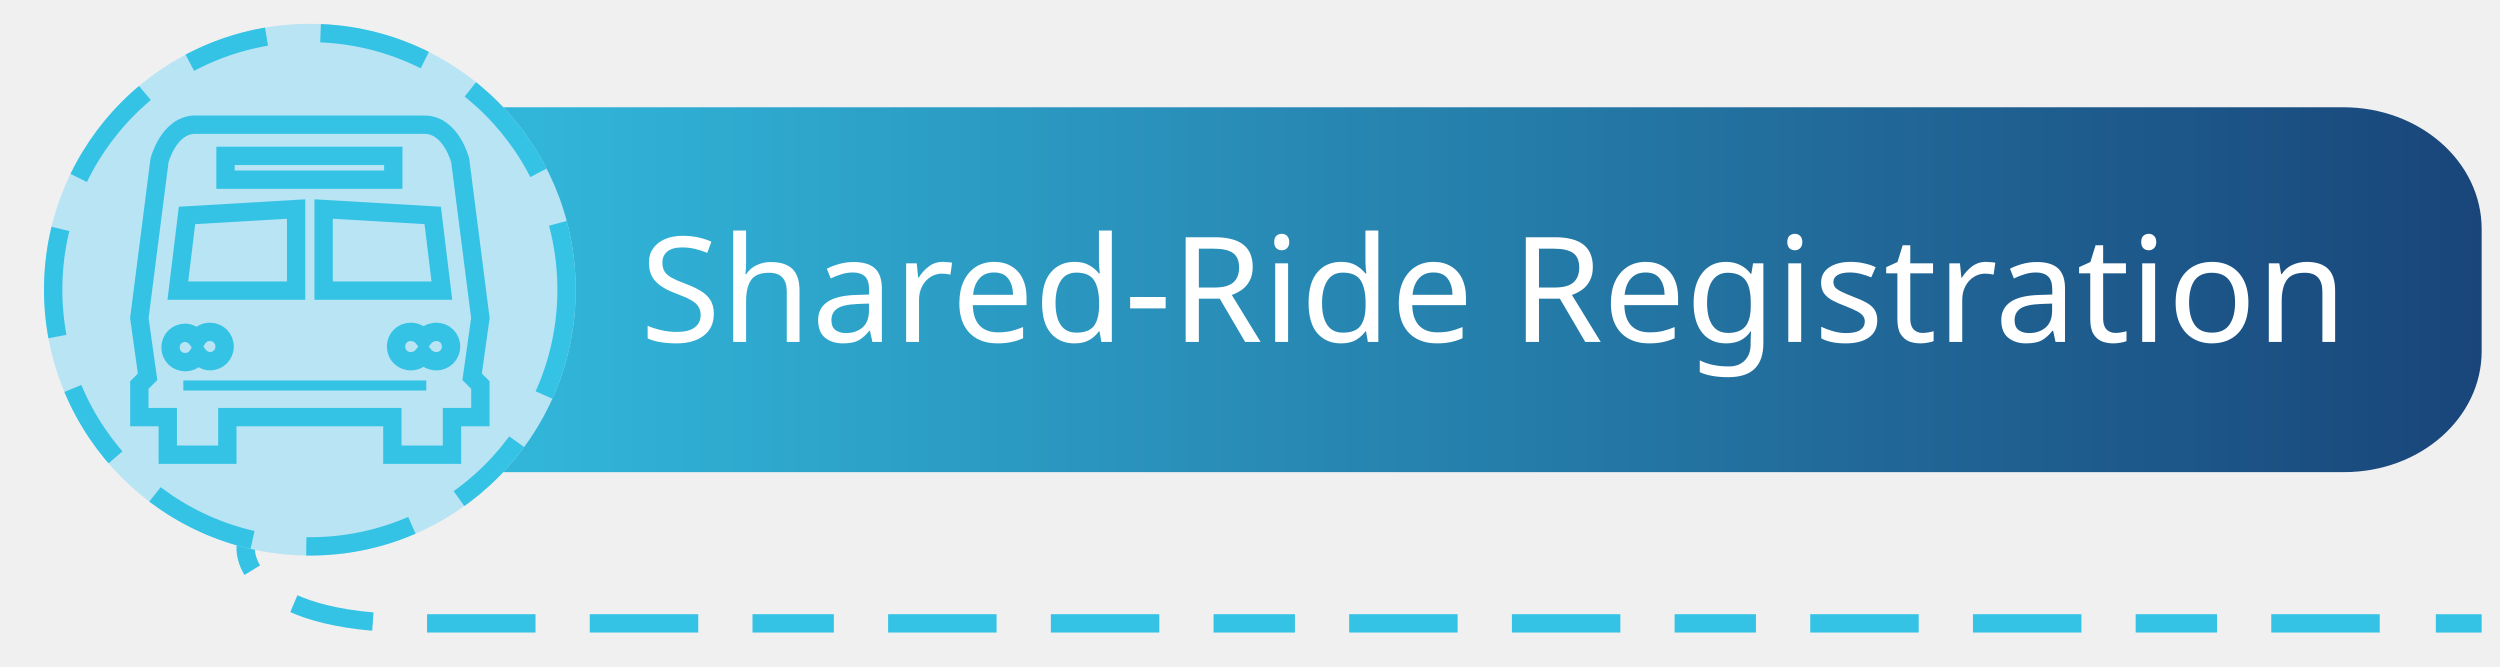
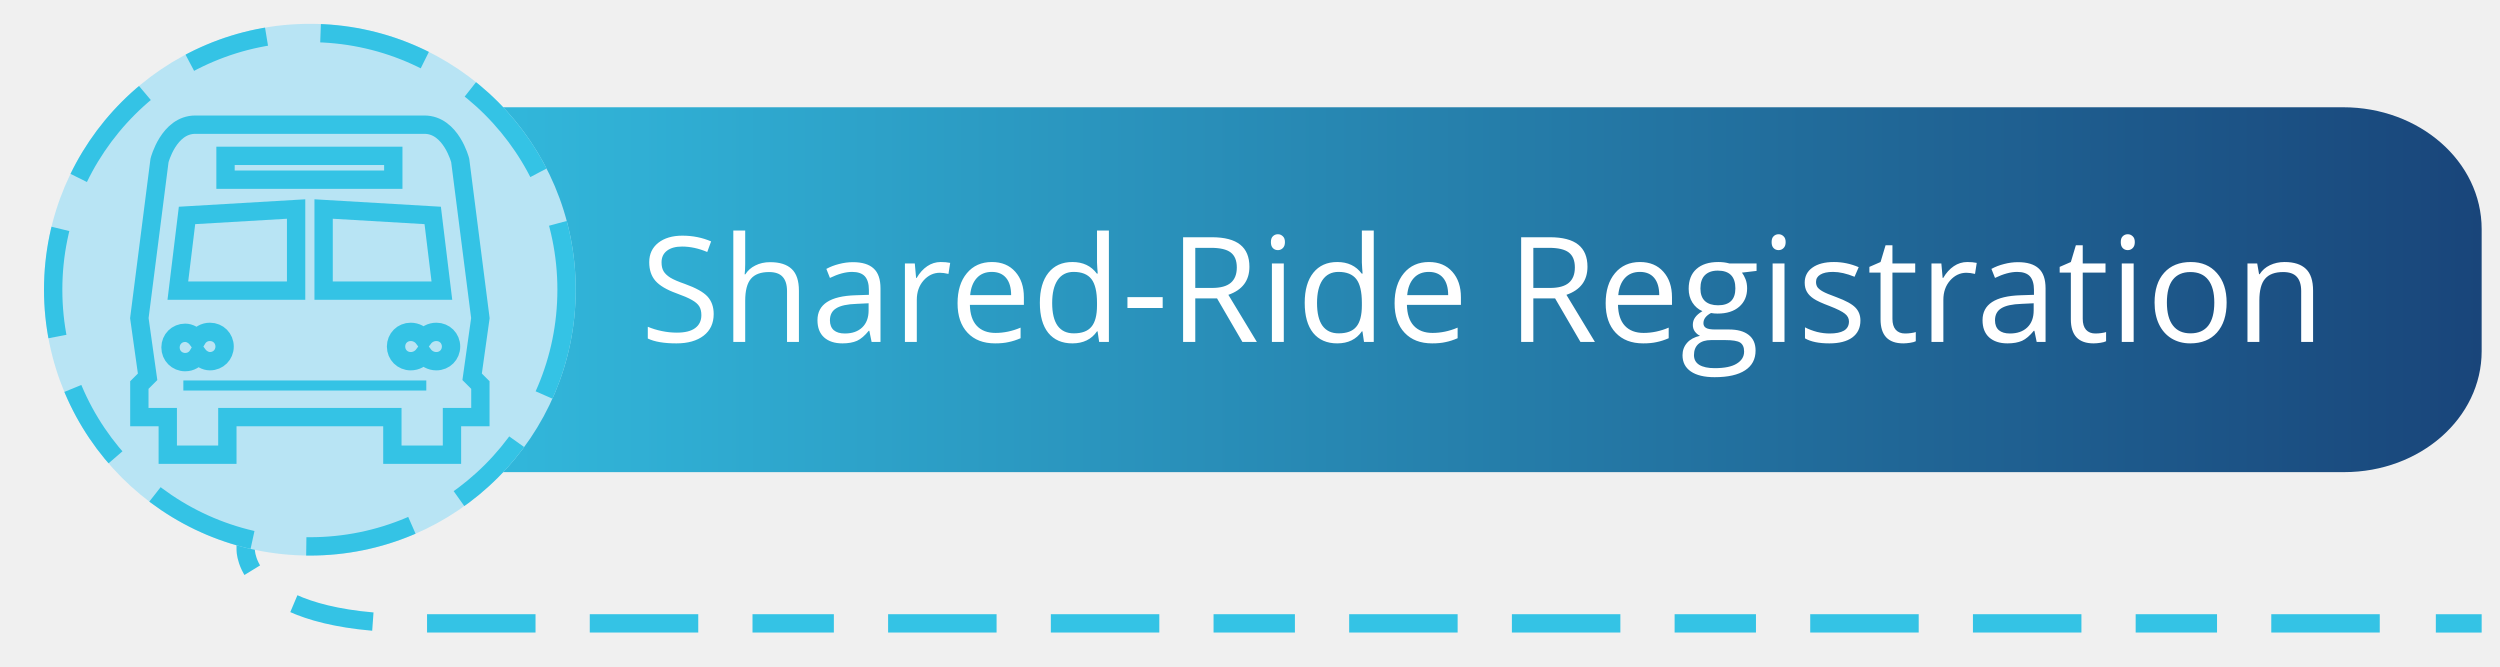
<svg xmlns="http://www.w3.org/2000/svg" version="1.1" id="Layer_1" x="0px" y="0px" viewBox="0 0 272.7 72.7" style="enable-background:new 0 0 272.7 72.7;" xml:space="preserve">
  <style type="text/css">
	
		.st0{fill:none;stroke:#34C3E5;stroke-width:2;stroke-miterlimit:10;stroke-dasharray:11.833,5.917,8.875,5.917,11.833,5.917;}
	.st1{fill:url(#XMLID_71_);}
	.st2{fill:#FFFFFF;}
- 	.st3{font-family:'Futura-Medium';}
+ 	.st3{font-family:'Montserrat', 'Gotham', 'Open Sans', 'Helvetica Neue', Helvetica, sans-serif ;}
	.st4{font-size:16px;}
	.st5{fill:#B8E4F4;stroke:#B8E4F4;stroke-width:4;stroke-miterlimit:10;}
	.st6{fill:none;stroke:#34C3E5;stroke-width:2;stroke-miterlimit:10;}
	.st7{fill:#34C3E5;}
</style>
  <g id="XMLID_69_">
    <g>
      <line id="XMLID_67_" class="st0" x1="26.8" y1="40.3" x2="26.8" y2="41.7" />
      <line id="XMLID_66_" class="st0" x1="26.8" y1="43" x2="26.8" y2="49.8" />
      <path id="XMLID_65_" class="st0" d="M26.8,50.5v9.4c0,0-0.4,8.1,18.7,8.1h217.7" />
      <line id="XMLID_63_" class="st0" x1="265.7" y1="68" x2="270.7" y2="68" />
    </g>
  </g>
  <linearGradient id="XMLID_71_" gradientUnits="userSpaceOnUse" x1="-602.529" y1="-850.1" x2="-363.785" y2="-850.1" gradientTransform="matrix(1 0 0 -1 634.4517 -818.5337)">
    <stop offset="0" style="stop-color:#34C3E5" />
    <stop offset="1" style="stop-color:#19457A" />
  </linearGradient>
  <path id="XMLID_68_" class="st1" d="M255.7,51.5H47c-8.3,0-15.1-5.9-15.1-13.3V25c0-7.3,6.7-13.3,15-13.3h208.7  c8.3,0,15.1,5.9,15.1,13.3v13.3C270.7,45.6,264,51.5,255.7,51.5z" />
  <text id="XMLID_64_" transform="matrix(1 0 0 1 69.8334 37.2999)" class="st2 st3 st4">Shared-Ride Registration</text>
  <g id="XMLID_62_">
    <circle id="XMLID_61_" class="st5" cx="33.8" cy="31.6" r="27" />
    <g id="XMLID_80_">
      <path id="XMLID_60_" class="st6" d="M52.4,34.7l-2.2-17.2c0,0-1-3.9-3.9-3.9H33.8H21.3c-2.9,0-3.9,3.9-3.9,3.9l-2.2,17.2l0.9,6.4    L15.2,42v3.5h3.1v4.1h6.5v-4.1h9h9v4.1h6.5v-4.1h3.1V42l-0.9-0.9L52.4,34.7z" />
      <rect id="XMLID_59_" x="24.6" y="17" class="st6" width="18.3" height="2.6" />
      <path id="XMLID_58_" class="st6" d="M22.9,36.2c-0.6,0-1.1,0.3-1.4,0.8c-0.3-0.4-0.8-0.7-1.3-0.7c-0.9,0-1.6,0.7-1.6,1.6    s0.7,1.6,1.6,1.6c0.6,0,1.1-0.3,1.4-0.8c0.3,0.4,0.8,0.7,1.3,0.7c0.9,0,1.6-0.7,1.6-1.6S23.8,36.2,22.9,36.2z" />
      <path id="XMLID_57_" class="st6" d="M47.6,36.2c-0.6,0-1.1,0.3-1.4,0.7c-0.3-0.4-0.8-0.7-1.4-0.7c-0.9,0-1.6,0.7-1.6,1.6    s0.7,1.6,1.6,1.6c0.6,0,1.1-0.3,1.4-0.7c0.3,0.4,0.8,0.7,1.4,0.7c0.9,0,1.6-0.7,1.6-1.6S48.5,36.2,47.6,36.2z" />
      <g id="XMLID_82_">
        <polygon id="XMLID_56_" class="st6" points="19.4,31.7 32.3,31.7 32.3,22.8 20.4,23.5    " />
        <polygon id="XMLID_55_" class="st6" points="48.2,31.7 35.3,31.7 35.3,22.8 47.2,23.5    " />
      </g>
      <rect id="XMLID_54_" x="20" y="41.5" class="st7" width="26.5" height="1.1" />
    </g>
    <g id="XMLID_77_">
      <circle id="XMLID_53_" class="st0" cx="33.8" cy="31.6" r="28" />
    </g>
  </g>
</svg>
